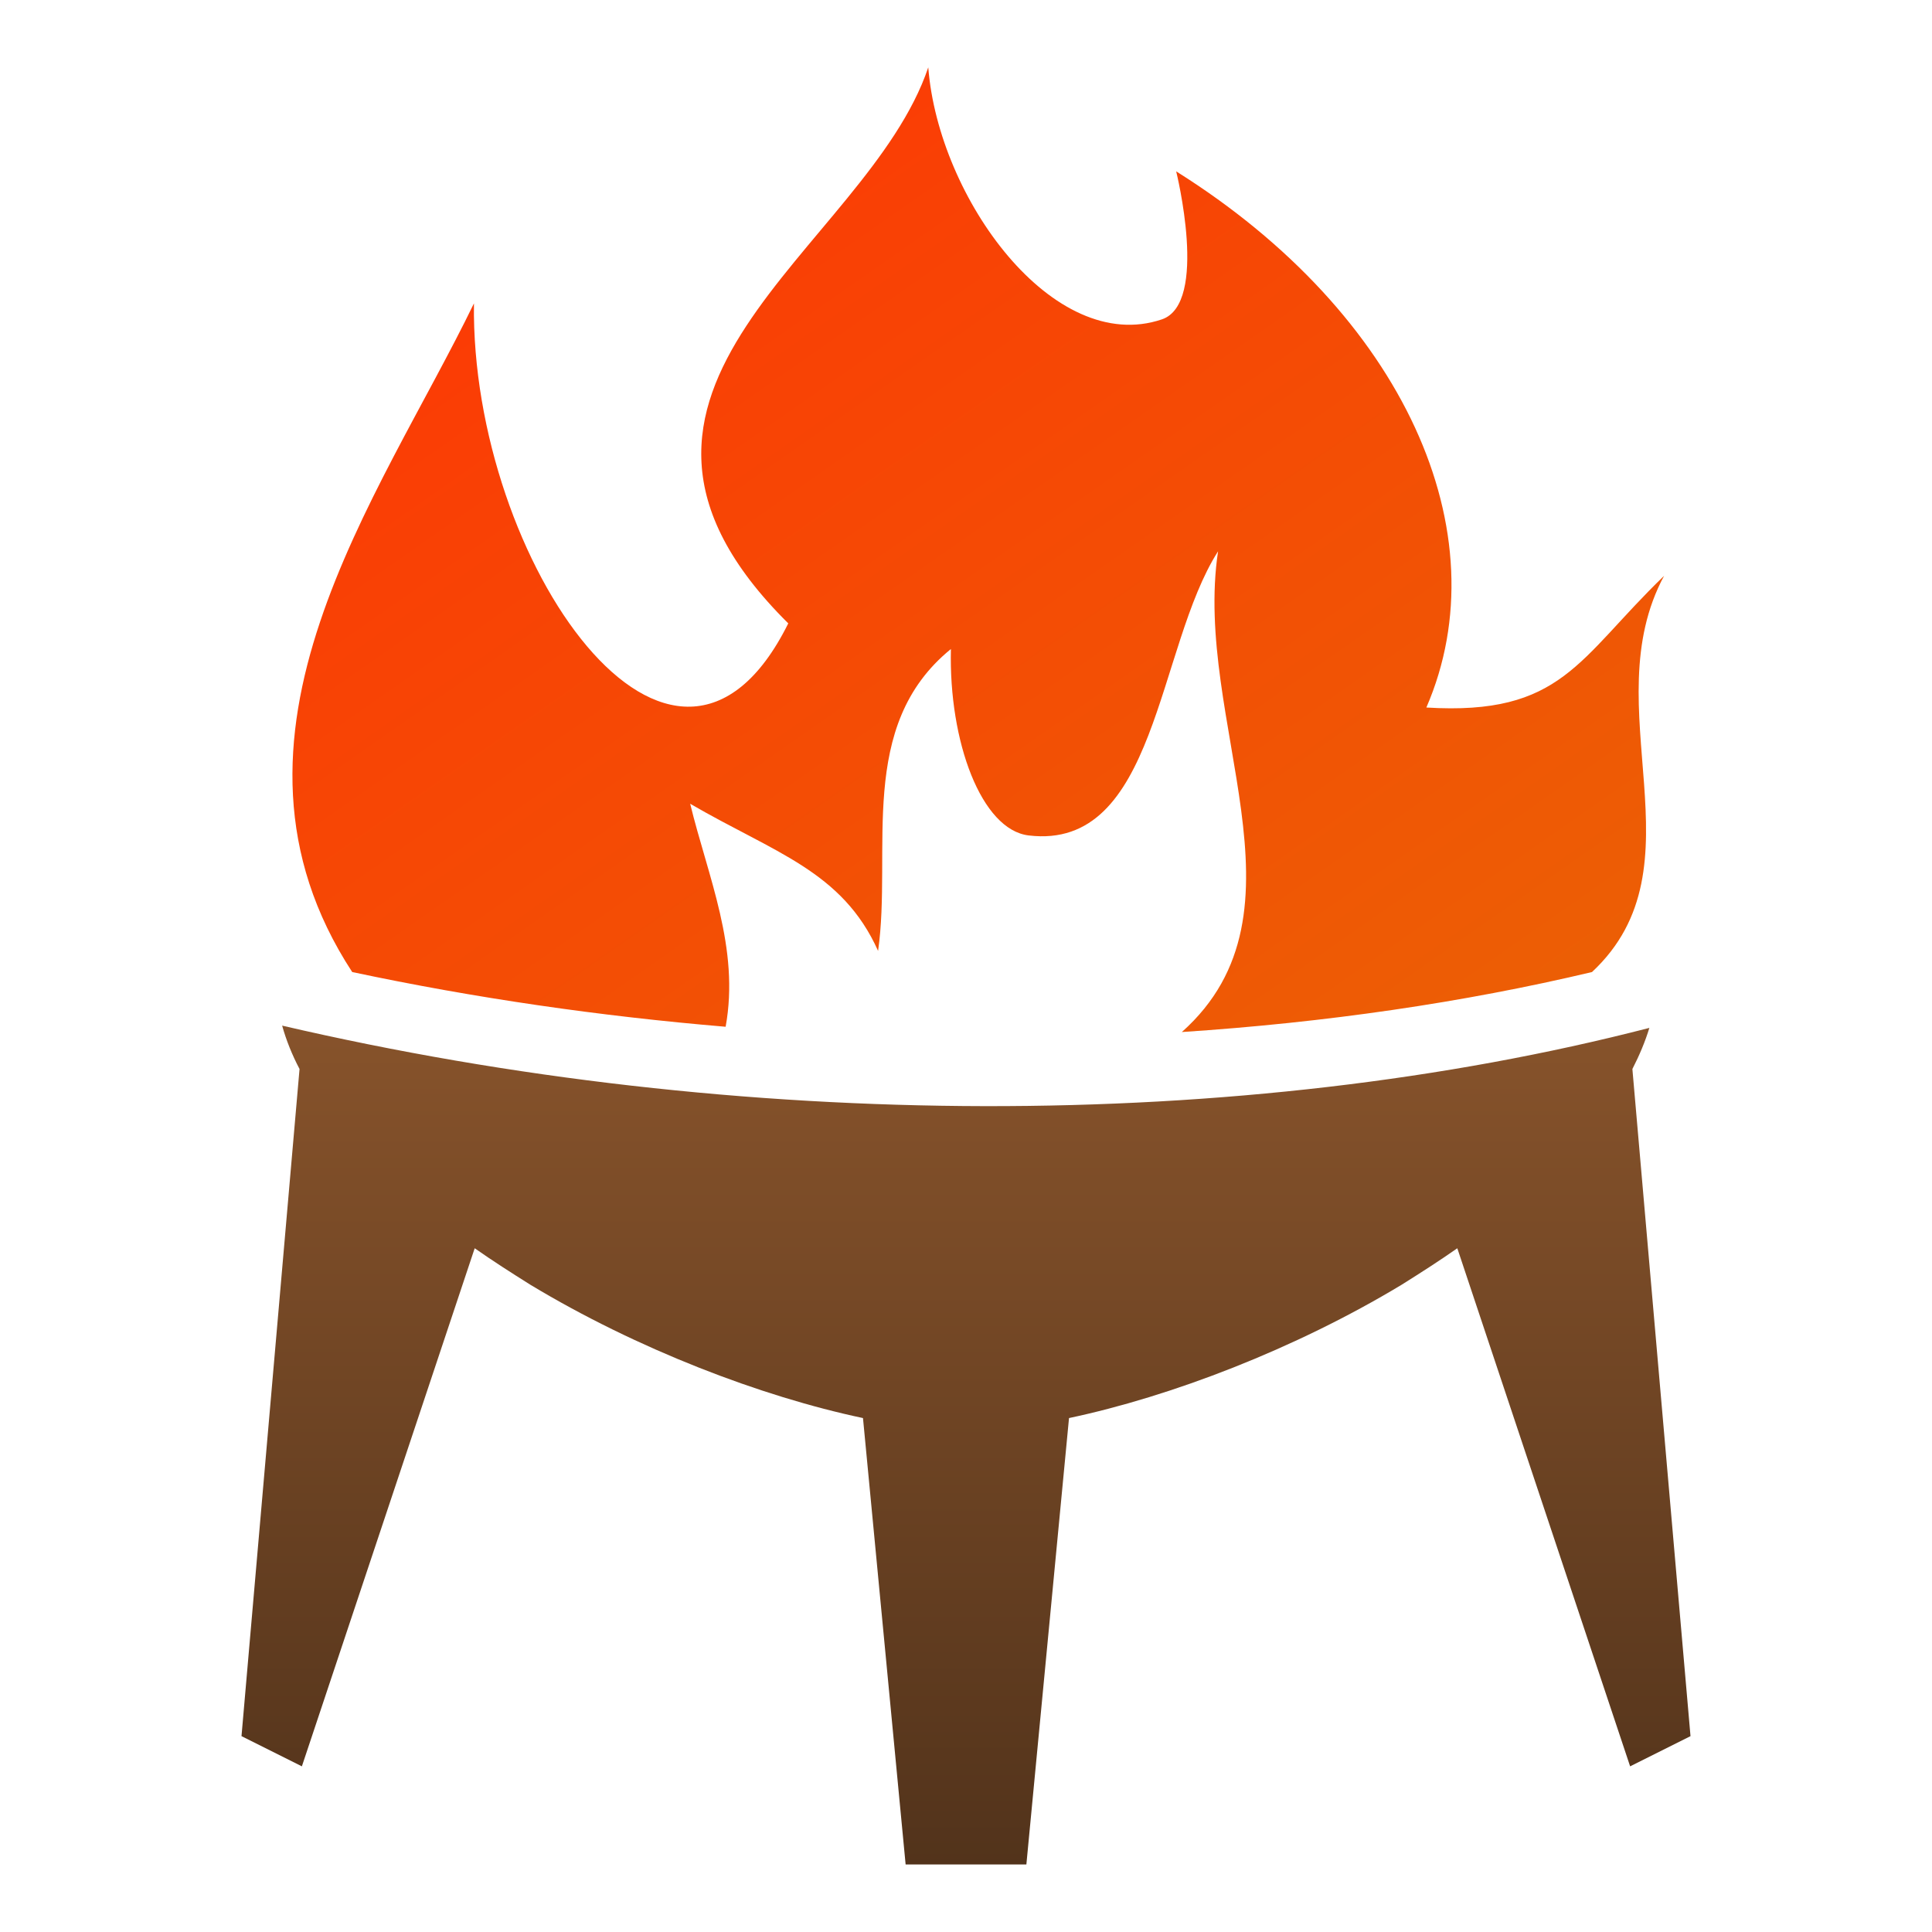
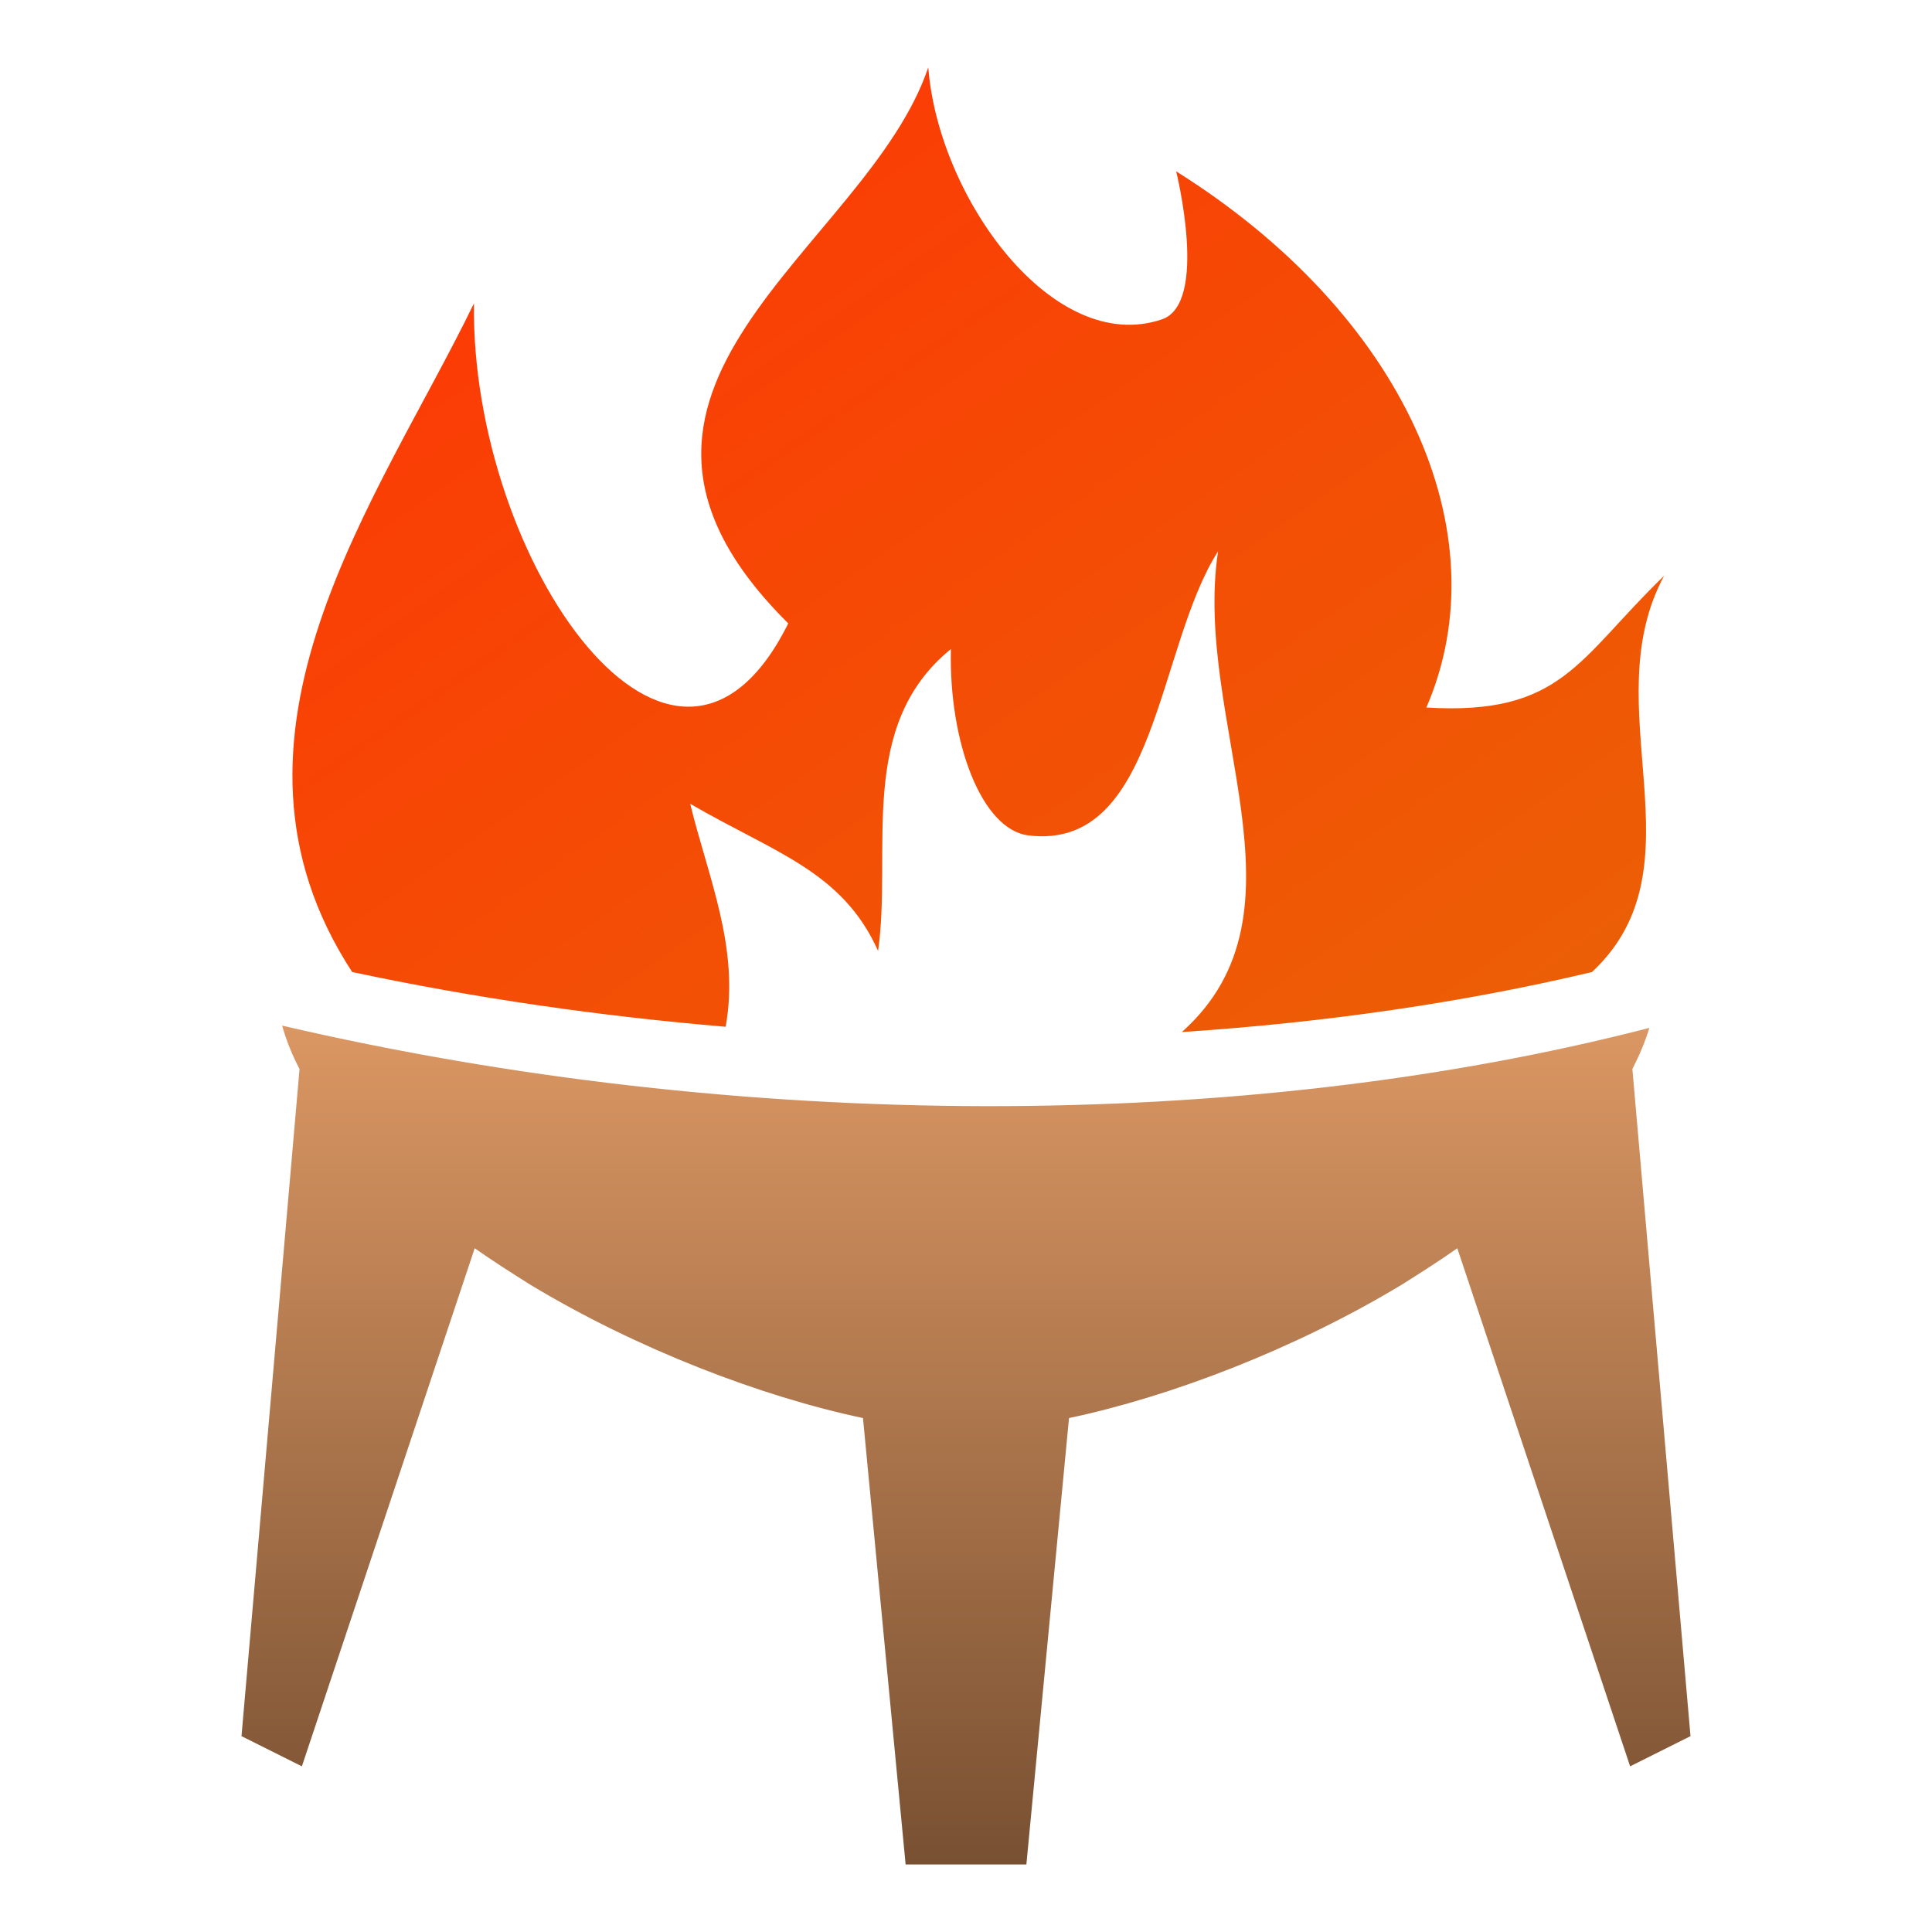
<svg xmlns="http://www.w3.org/2000/svg" viewBox="0 0 512 512">
  <defs>
    <linearGradient id="mainGradient" x1="0%" y1="0%" x2="100%" y2="100%">
      <stop offset="0%" stop-color="#ff3305" />
      <stop offset="100%" stop-color="#eb6105" />
    </linearGradient>
    <linearGradient id="baseGradient" x1="0%" y1="0%" x2="0%" y2="100%">
-       <stop offset="0%" stop-color="#87532b" />
-       <stop offset="100%" stop-color="#52331b" />
+       <stop offset="0%" stop-color="#db9763" />
+       <stop offset="100%" stop-color="#785032" />
    </linearGradient>
  </defs>
  <path fill="url(#mainGradient)" d="M246 17.85C229.7 66.3 146.1 103 208.9 165.2c-30.3 61-84.2-16.6-83.3-84.8-25 51.6-73.09 114.7-32.26 177.2 32.46 6.9 65.66 11.7 98.96 14.5 3.8-20.8-4.7-39.8-9.4-59.1 22.3 13 40.3 17.8 49.8 39 3.8-26.6-5.8-59.6 19.3-80-.6 24.6 8.1 47.9 20.6 49.4 34 4.1 33.9-49.8 50.2-75.3-6.8 45 26.3 95.4-9.6 127.4 38-2.5 74.6-7.8 108.7-15.9 30.1-28.1.3-70.1 19.1-105-22.8 22-27 37.1-63 34.9 20-46.2-5.9-104.2-66.3-142.09 0 0 8.7 35.02-3.8 39.23-28.7 9.72-59.2-32.04-61.9-66.79z" />
  <path fill="url(#baseGradient)" d="M74.77 271.8c1.06 3.8 2.61 7.7 4.61 11.5L64 460.1l16 8 45.8-137.3c4.7 3.3 9.7 6.5 14.8 9.7 28.2 17 61.1 29.6 88.1 35.3L240 494.1h32l11.3-118.3c27-5.7 59.9-18.3 88.1-35.3 5.1-3.2 10.1-6.4 14.8-9.7L432 468.1l16-8-15.4-176.8c1.9-3.7 3.4-7.3 4.5-10.9-108 27.9-241.1 27.6-362.33-.6z" />
</svg>
